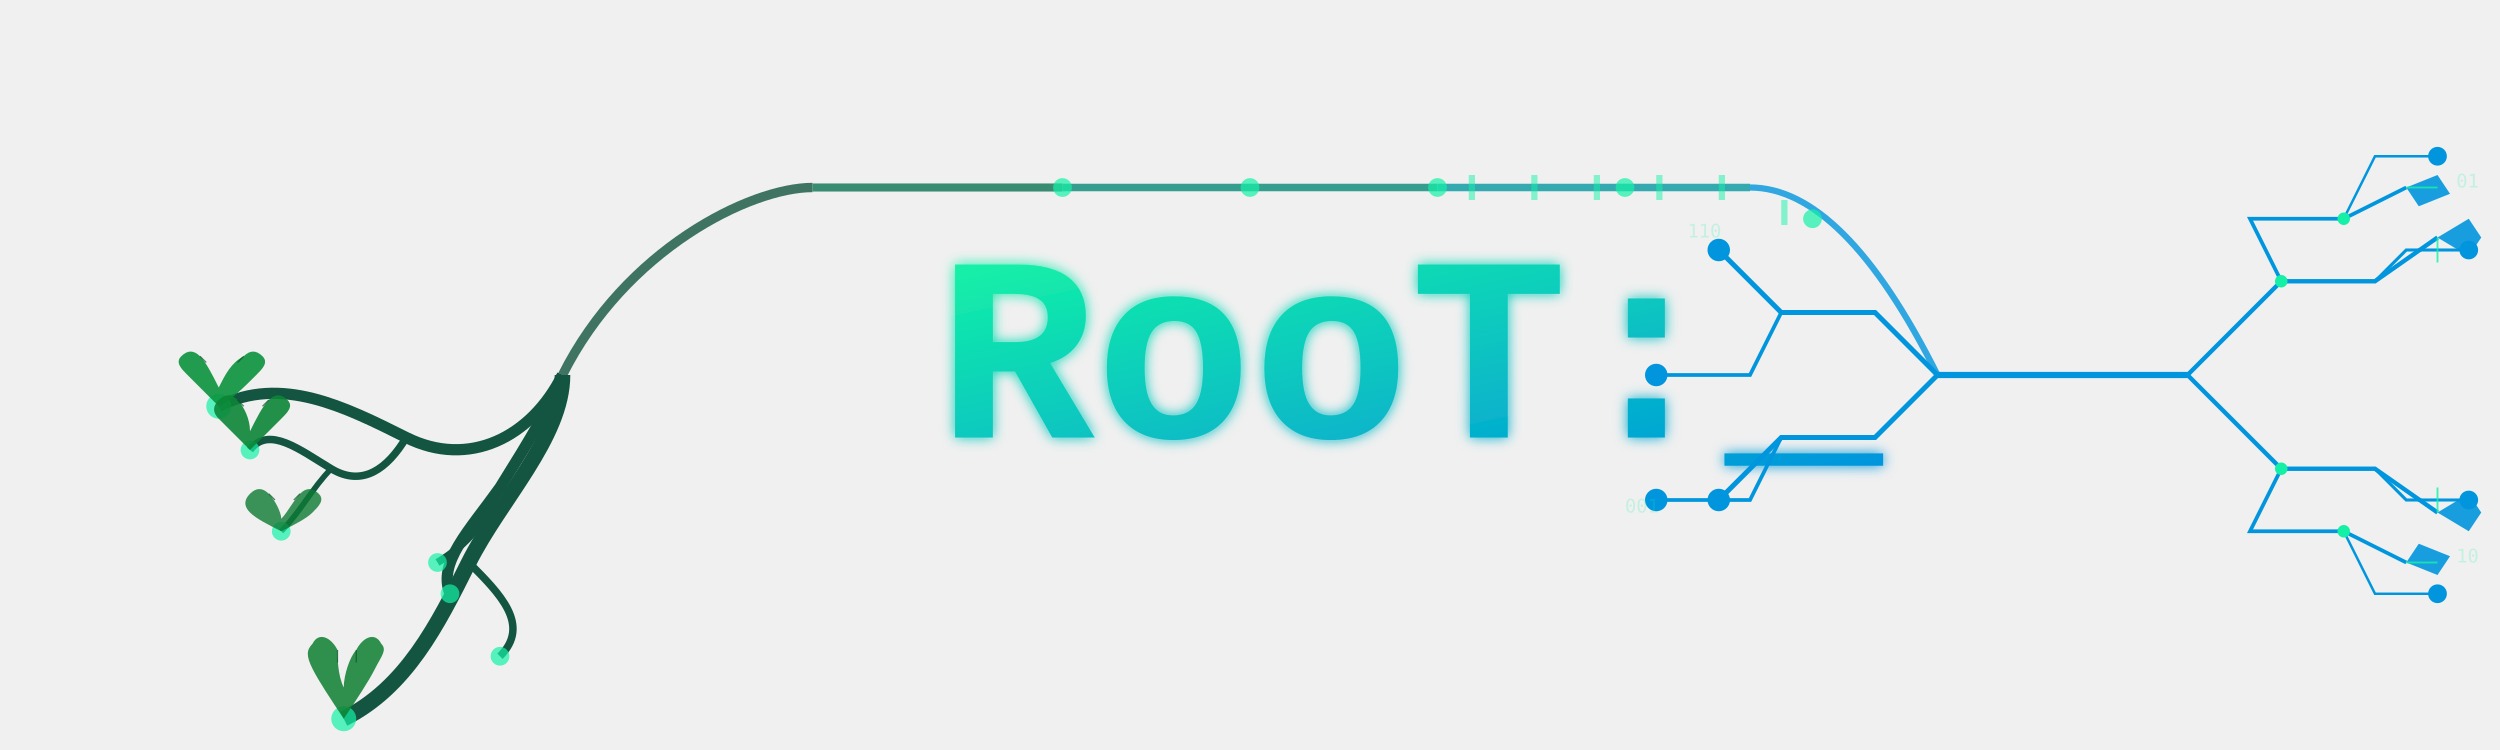
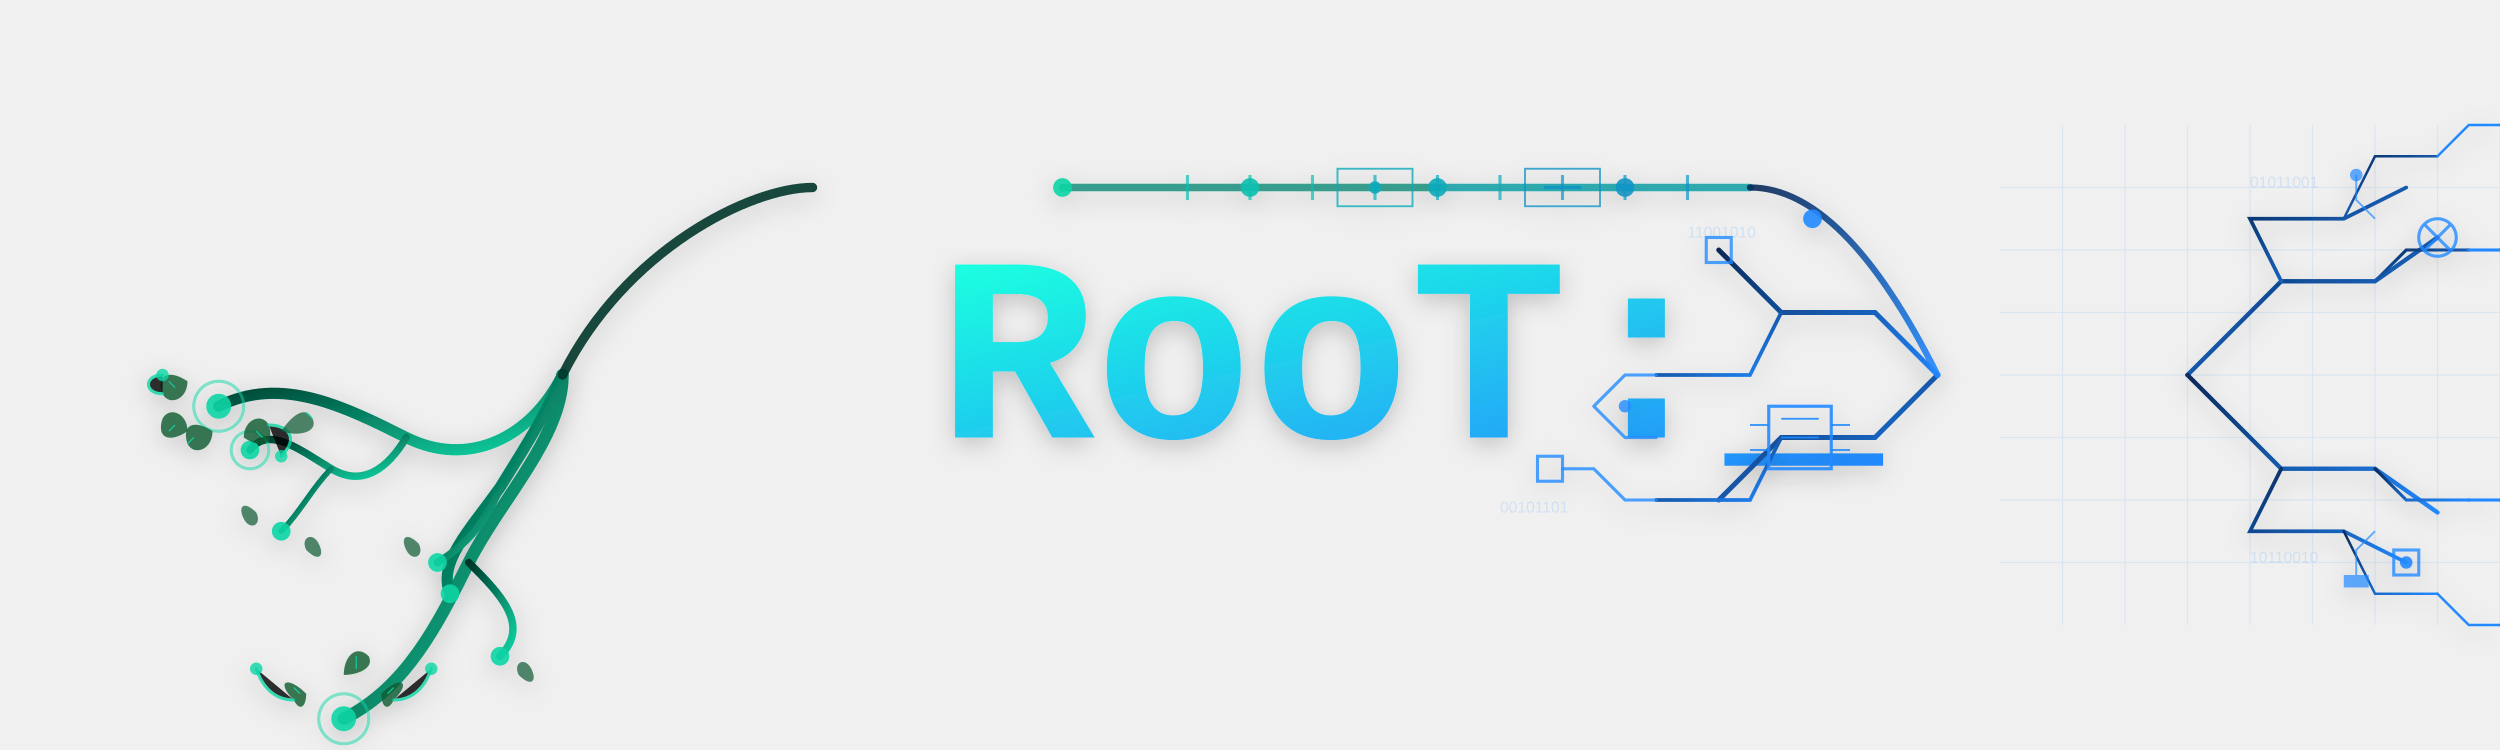
<svg xmlns="http://www.w3.org/2000/svg" viewBox="0 0 400 120">
  <defs>
    <linearGradient id="textGradient" x1="0%" y1="0%" x2="100%" y2="100%">
-       <stop offset="0%" stop-color="#14f1a7" />
-       <stop offset="100%" stop-color="#0095dd" />
+       <stop offset="0%" stop-color="#1dffe0" />
+       <stop offset="100%" stop-color="#2389ff" />
    </linearGradient>
-     <filter id="subtleGlow" x="-10%" y="-10%" width="120%" height="120%">
+     <linearGradient id="organicGradient" x1="0%" y1="0%" x2="100%" y2="100%">
+       <stop offset="0%" stop-color="#043628" />
+       <stop offset="100%" stop-color="#09d4a4" />
+     </linearGradient>
+     <linearGradient id="techGradient" x1="0%" y1="0%" x2="100%" y2="100%">
+       <stop offset="0%" stop-color="#072858" />
+       <stop offset="100%" stop-color="#2389ff" />
+     </linearGradient>
+     <filter id="softShadow" x="-10%" y="-10%" width="120%" height="140%">
+       <feGaussianBlur in="SourceAlpha" stdDeviation="2" />
+       <feOffset dx="0" dy="1" result="offsetblur" />
+       <feComponentTransfer>
+         <feFuncA type="linear" slope="0.2" />
+       </feComponentTransfer>
+       <feMerge>
+         <feMergeNode />
+         <feMergeNode in="SourceGraphic" />
+       </feMerge>
+     </filter>
+     <filter id="subtleGlow" x="-20%" y="-20%" width="140%" height="140%">
      <feGaussianBlur stdDeviation="1" result="blur" />
      <feComposite in="SourceGraphic" in2="blur" operator="over" />
    </filter>
+     <pattern id="subtleTexture" patternUnits="userSpaceOnUse" width="100" height="100" patternTransform="scale(0.15)">
+       <rect width="100" height="100" fill="none" />
+       <path d="M0,50 L100,50 M50,0 L50,100" stroke="#ffffff" stroke-width="0.5" opacity="0.03" />
+     </pattern>
  </defs>
-   <g filter="url(#subtleGlow)">
+   <rect width="400" height="120" fill="url(#subtleTexture)" opacity="0.5" />
+   <g filter="url(#softShadow)">
    <text x="150" y="70" font-family="'Courier New', monospace" font-size="42" font-weight="bold" fill="url(#textGradient)">RooT:_</text>
-   </g>
-   <g>
-     <path d="M90 60 C90 70, 80 80, 75 90 C70 100, 65 110, 55 115" stroke="#135540" stroke-width="2.5" fill="none" />
-     <path d="M90 60 C85 70, 75 75, 65 70 C55 65, 45 60, 35 65" stroke="#135540" stroke-width="1.8" fill="none" />
-     <path d="M65 70 C62 75, 58 78, 53 75 C48 72, 43 68, 40 72" stroke="#135540" stroke-width="1.2" fill="none" />
-     <path d="M53 75 C50 78, 48 82, 45 85" stroke="#135540" stroke-width="0.9" fill="none" />
-     <path d="M90 60 C88 65, 85 70, 80 78 C75 85, 70 90, 72 95" stroke="#135540" stroke-width="1.8" fill="none" />
-     <path d="M80 78 C78 83, 75 87, 70 90" stroke="#135540" stroke-width="1.2" fill="none" />
-     <path d="M75 90 C80 95, 85 100, 80 105" stroke="#135540" stroke-width="1.2" fill="none" />
-     <circle cx="35" cy="65" r="2" fill="#14f1a7" opacity="0.7" />
-     <circle cx="40" cy="72" r="1.5" fill="#14f1a7" opacity="0.7" />
-     <circle cx="45" cy="85" r="1.5" fill="#14f1a7" opacity="0.7" />
-     <circle cx="70" cy="90" r="1.5" fill="#14f1a7" opacity="0.7" />
-     <circle cx="80" cy="105" r="1.5" fill="#14f1a7" opacity="0.7" />
-     <circle cx="55" cy="115" r="2" fill="#14f1a7" opacity="0.7" />
-     <circle cx="72" cy="95" r="1.5" fill="#14f1a7" opacity="0.7" />
-     <path d="M35 65 C34 64, 32 62, 30 60 C29 59, 28 58, 29 57 C30 56, 31 56, 32 57 C33 58, 34 60, 35 62 C36 60, 37 58, 39 57 C40 56, 41 56, 42 57 C43 58, 42 59, 41 60 C39 62, 37 64, 35 65" fill="#0a923c" opacity="0.9" />
-     <path d="M40 72 C38 70, 36 68, 35 67 C34 66, 34 65, 35 64 C36 63, 37 63, 38 64 C39 65, 40 67, 40 69 C41 67, 42 65, 43 64 C44 63, 45 63, 46 64 C47 65, 46 66, 45 67 C44 68, 42 70, 40 72" fill="#0b8535" opacity="0.9" />
-     <path d="M45 85 C43 84, 41 83, 40 82 C39 81, 39 80, 40 79 C41 78, 42 78, 43 79 C44 80, 45 82, 45 83 C46 82, 47 80, 48 79 C49 78, 50 78, 51 79 C52 80, 51 81, 50 82 C49 83, 47 84, 45 85" fill="#0c7a33" opacity="0.8" />
-     <path d="M55 115 C53 112, 51 109, 50 107 C49 105, 49 104, 50 103 C51 101, 53 102, 54 104 C54 105, 54 108, 55 110 C55 108, 56 105, 57 104 C58 102, 60 101, 61 103 C62 104, 61 105, 60 107 C59 109, 57 112, 55 115" fill="#0d7e30" opacity="0.85" />
-     <path d="M32 57 L33 58 M39 57 L38 58" stroke="#085228" stroke-width="0.2" opacity="0.7" />
-     <path d="M38 64 L39 65 M43 64 L42 65" stroke="#085228" stroke-width="0.2" opacity="0.7" />
-     <path d="M43 79 L44 80 M48 79 L47 80" stroke="#085228" stroke-width="0.2" opacity="0.7" />
-     <path d="M54 104 L54 106 M57 104 L57 106" stroke="#085228" stroke-width="0.2" opacity="0.7" />
-   </g>
-   <g>
-     <path d="M310 60 L350 60" stroke="#0095dd" stroke-width="1" fill="none" />
-     <path d="M310 60 L300 50 L285 50 L275 40" stroke="#0095dd" stroke-width="0.8" fill="none" />
-     <path d="M285 50 L280 60 L265 60" stroke="#0095dd" stroke-width="0.6" fill="none" />
-     <path d="M310 60 L300 70 L285 70 L275 80" stroke="#0095dd" stroke-width="0.8" fill="none" />
-     <path d="M285 70 L280 80 L265 80" stroke="#0095dd" stroke-width="0.6" fill="none" />
-     <path d="M350 60 L365 45 L380 45 L390 38" stroke="#0095dd" stroke-width="0.7" fill="none" />
-     <path d="M380 45 L385 40 L395 40" stroke="#0095dd" stroke-width="0.5" fill="none" />
-     <path d="M365 45 L360 35 L375 35 L385 30" stroke="#0095dd" stroke-width="0.6" fill="none" />
-     <path d="M375 35 L380 25 L390 25" stroke="#0095dd" stroke-width="0.4" fill="none" />
-     <path d="M350 60 L365 75 L380 75 L390 82" stroke="#0095dd" stroke-width="0.7" fill="none" />
-     <path d="M380 75 L385 80 L395 80" stroke="#0095dd" stroke-width="0.5" fill="none" />
-     <path d="M365 75 L360 85 L375 85 L385 90" stroke="#0095dd" stroke-width="0.6" fill="none" />
-     <path d="M375 85 L380 95 L390 95" stroke="#0095dd" stroke-width="0.4" fill="none" />
-     <path d="M390 38 L395 35 L397 38 L395 41 Z" fill="#0095dd" opacity="0.9" />
-     <path d="M385 30 L390 28 L392 31 L387 33 Z" fill="#0095dd" opacity="0.9" />
-     <path d="M390 82 L395 85 L397 82 L395 79 Z" fill="#0095dd" opacity="0.9" />
-     <path d="M385 90 L390 92 L392 89 L387 87 Z" fill="#0095dd" opacity="0.9" />
-     <circle cx="275" cy="40" r="1.8" fill="#0095dd" />
-     <circle cx="265" cy="60" r="1.8" fill="#0095dd" />
-     <circle cx="275" cy="80" r="1.8" fill="#0095dd" />
-     <circle cx="265" cy="80" r="1.8" fill="#0095dd" />
-     <circle cx="390" cy="25" r="1.5" fill="#0095dd" />
-     <circle cx="395" cy="40" r="1.5" fill="#0095dd" />
-     <circle cx="395" cy="80" r="1.5" fill="#0095dd" />
-     <circle cx="390" cy="95" r="1.5" fill="#0095dd" />
-     <circle cx="365" cy="45" r="1" fill="#14f1a7">
-       <animate attributeName="opacity" values="1;0.2;1" dur="2s" repeatCount="indefinite" />
-     </circle>
-     <circle cx="375" cy="35" r="1" fill="#14f1a7">
-       <animate attributeName="opacity" values="0.2;1;0.2" dur="2s" repeatCount="indefinite" />
-     </circle>
-     <circle cx="365" cy="75" r="1" fill="#14f1a7">
-       <animate attributeName="opacity" values="0.4;1;0.4" dur="2.5s" repeatCount="indefinite" />
-     </circle>
-     <circle cx="375" cy="85" r="1" fill="#14f1a7">
-       <animate attributeName="opacity" values="1;0.3;1" dur="2.5s" repeatCount="indefinite" />
-     </circle>
-     <line x1="385" y1="30" x2="390" y2="30" stroke="#14f1a7" stroke-width="0.3" opacity="0.8" />
-     <line x1="385" y1="90" x2="390" y2="90" stroke="#14f1a7" stroke-width="0.3" opacity="0.8" />
-     <line x1="390" y1="38" x2="390" y2="42" stroke="#14f1a7" stroke-width="0.3" opacity="0.8" />
-     <line x1="390" y1="82" x2="390" y2="78" stroke="#14f1a7" stroke-width="0.3" opacity="0.8" />
-   </g>
-   <g>
-     <path d="M90 60 C100 40, 120 30, 130 30" stroke="#135540" stroke-width="1.5" fill="none" opacity="0.8" />
-     <path d="M130 30 C140 30, 150 30, 170 30" stroke="#0b7252" stroke-width="1.3" fill="none" opacity="0.8" />
-     <path d="M170 30 C190 30, 210 30, 230 30" stroke="#088a75" stroke-width="1.2" fill="none" opacity="0.8" />
-     <path d="M230 30 C250 30, 270 30, 280 30" stroke="#0599a0" stroke-width="1.2" fill="none" opacity="0.8" />
-     <path d="M280 30 C290 30, 300 40, 310 60" stroke="#0095dd" stroke-width="1" fill="none" opacity="0.8" />
-     <circle cx="170" cy="30" r="1.5" fill="#14f1a7" opacity="0.7" />
-     <circle cx="200" cy="30" r="1.5" fill="#14f1a7" opacity="0.7" />
-     <circle cx="230" cy="30" r="1.5" fill="#14f1a7" opacity="0.7" />
-     <circle cx="260" cy="30" r="1.5" fill="#14f1a7" opacity="0.7" />
-     <circle cx="290" cy="35" r="1.5" fill="#14f1a7" opacity="0.7" />
-     <rect x="235" y="28" width="1" height="4" fill="#14f1a7" opacity="0.5" />
-     <rect x="245" y="28" width="1" height="4" fill="#14f1a7" opacity="0.5" />
-     <rect x="255" y="28" width="1" height="4" fill="#14f1a7" opacity="0.5" />
-     <rect x="265" y="28" width="1" height="4" fill="#14f1a7" opacity="0.5" />
-     <rect x="275" y="28" width="1" height="4" fill="#14f1a7" opacity="0.5" />
-     <rect x="285" y="32" width="1" height="4" fill="#14f1a7" opacity="0.5" />
-   </g>
-   <g opacity="0.2">
-     <text x="393" y="30" font-family="monospace" font-size="3" fill="#14f1a7">01</text>
-     <text x="393" y="90" font-family="monospace" font-size="3" fill="#14f1a7">10</text>
-     <text x="270" y="38" font-family="monospace" font-size="3" fill="#14f1a7">110</text>
-     <text x="260" y="82" font-family="monospace" font-size="3" fill="#14f1a7">001</text>
+     <line x1="150" y1="76" x2="265" y2="76" stroke="url(#textGradient)" stroke-width="0.8" opacity="0.7" />
+   </g>
+   <g filter="url(#softShadow)">
+     <path d="M90 60 C90 70, 80 80, 75 90 C70 100, 65 110, 55 115" stroke="url(#organicGradient)" stroke-width="2" fill="none" stroke-linecap="round" />
+     <path d="M90 60 C85 70, 75 75, 65 70 C55 65, 45 60, 35 65" stroke="url(#organicGradient)" stroke-width="1.8" fill="none" stroke-linecap="round" />
+     <path d="M65 70 C62 75, 58 78, 53 75 C48 72, 43 68, 40 72" stroke="url(#organicGradient)" stroke-width="1.2" fill="none" stroke-linecap="round" />
+     <path d="M53 75 C50 78, 48 82, 45 85" stroke="url(#organicGradient)" stroke-width="0.9" fill="none" stroke-linecap="round" />
+     <path d="M90 60 C88 65, 85 70, 80 78 C75 85, 70 90, 72 95" stroke="url(#organicGradient)" stroke-width="1.8" fill="none" stroke-linecap="round" />
+     <path d="M80 78 C78 83, 75 87, 70 90" stroke="url(#organicGradient)" stroke-width="1.2" fill="none" stroke-linecap="round" />
+     <path d="M75 90 C80 95, 85 100, 80 105" stroke="url(#organicGradient)" stroke-width="1.2" fill="none" stroke-linecap="round" />
+     <circle cx="35" cy="65" r="2" fill="#09d4a4" opacity="0.9" />
+     <circle cx="35" cy="65" r="4" stroke="#09d4a4" stroke-width="0.5" fill="none" opacity="0.5" />
+     <circle cx="40" cy="72" r="1.5" fill="#09d4a4" opacity="0.9" />
+     <circle cx="40" cy="72" r="3" stroke="#09d4a4" stroke-width="0.5" fill="none" opacity="0.5" />
+     <circle cx="45" cy="85" r="1.5" fill="#09d4a4" opacity="0.9" />
+     <circle cx="70" cy="90" r="1.5" fill="#09d4a4" opacity="0.9" />
+     <circle cx="80" cy="105" r="1.5" fill="#09d4a4" opacity="0.9" />
+     <circle cx="55" cy="115" r="2" fill="#09d4a4" opacity="0.9" />
+     <circle cx="55" cy="115" r="4" stroke="#09d4a4" stroke-width="0.5" fill="none" opacity="0.5" />
+     <circle cx="72" cy="95" r="1.5" fill="#09d4a4" opacity="0.9" />
+     <g transform="translate(35, 65)">
+       <path d="M-5,-4 C-8,-6 -10,-5 -9,-2 C-8,0 -5,-1 -5,-4" fill="#075a32" opacity="0.8" />
+       <path d="M-5,4 C-8,6 -10,5 -9,2 C-8,0 -5,1 -5,4" fill="#075a32" opacity="0.8" />
+       <path d="M4,5 C7,7 9,6 8,3 C7,1 4,2 4,5" fill="#075a32" opacity="0.8" />
+       <path d="M-8,-4 L-7,-3" stroke="#09d4a4" stroke-width="0.2" opacity="0.9" />
+       <path d="M-8,4 L-7,3" stroke="#09d4a4" stroke-width="0.2" opacity="0.9" />
+       <path d="M7,5 L6,4" stroke="#09d4a4" stroke-width="0.2" opacity="0.9" />
+       <path d="M-9,-2 C-12,-2 -12,-5 -9,-5" stroke="#09d4a4" stroke-width="0.5" opacity="0.8" stroke-linecap="round" />
+       <circle cx="-9" cy="-5" r="1" fill="#09d4a4" opacity="0.8" />
+       <path d="M8,3 C11,3 13,5 10,8" stroke="#09d4a4" stroke-width="0.5" opacity="0.8" stroke-linecap="round" />
+       <circle cx="10" cy="8" r="1" fill="#09d4a4" opacity="0.8" />
+     </g>
+     <g transform="translate(55, 115)">
+       <path d="M-6,-4 C-9,-7 -11,-6 -8,-3 C-7,-1 -6,-2 -6,-4" fill="#075a32" opacity="0.8" />
+       <path d="M6,-4 C9,-7 11,-6 8,-3 C7,-1 6,-2 6,-4" fill="#075a32" opacity="0.8" />
+       <path d="M0,-7 C0,-10 2,-12 4,-10 C5,-8 2,-7 0,-7" fill="#075a32" opacity="0.8" />
+       <path d="M-8,-5 L-7,-4" stroke="#09d4a4" stroke-width="0.2" opacity="0.9" />
+       <path d="M8,-5 L7,-4" stroke="#09d4a4" stroke-width="0.2" opacity="0.9" />
+       <path d="M2,-10 L2,-8" stroke="#09d4a4" stroke-width="0.2" opacity="0.9" />
+       <path d="M-8,-3 C-11,-3 -13,-5 -14,-8" stroke="#09d4a4" stroke-width="0.5" opacity="0.8" stroke-linecap="round" />
+       <circle cx="-14" cy="-8" r="1" fill="#09d4a4" opacity="0.8" />
+       <path d="M8,-3 C11,-3 13,-5 14,-8" stroke="#09d4a4" stroke-width="0.5" opacity="0.8" stroke-linecap="round" />
+       <circle cx="14" cy="-8" r="1" fill="#09d4a4" opacity="0.8" />
+     </g>
+     <g transform="translate(40, 72)">
+       <path d="M-6,-3 C-9,-5 -11,-4 -10,-1 C-9,1 -6,0 -6,-3" fill="#075a32" opacity="0.8" />
+       <path d="M-10,-1 L-9,-2" stroke="#09d4a4" stroke-width="0.2" opacity="0.9" />
+       <path d="M5,-3 C7,-6 9,-7 10,-5 C11,-3 8,-2 5,-3" fill="#075a32" opacity="0.7" />
+       <path d="M10,-5 L9,-6" stroke="#09d4a4" stroke-width="0.2" opacity="0.9" />
+     </g>
+     <g transform="translate(45, 85)">
+       <path d="M-4,-3 C-6,-5 -7,-4 -6,-2 C-5,0 -3,-1 -4,-3" fill="#075a32" opacity="0.7" />
+       <path d="M4,3 C6,5 7,4 6,2 C5,0 3,1 4,3" fill="#075a32" opacity="0.7" />
+     </g>
+     <g transform="translate(70, 90)">
+       <path d="M-3,-3 C-5,-5 -6,-4 -5,-2 C-4,0 -2,-1 -3,-3" fill="#075a32" opacity="0.7" />
+     </g>
+     <g transform="translate(80, 105)">
+       <path d="M3,3 C5,5 6,4 5,2 C4,0 2,1 3,3" fill="#075a32" opacity="0.7" />
+     </g>
+   </g>
+   <g filter="url(#softShadow)">
+     <path d="M310 60 L350 60" stroke="url(#techGradient)" stroke-width="1" fill="none" stroke-linecap="round" />
+     <path d="M310 60 L300 50 L285 50 L275 40" stroke="url(#techGradient)" stroke-width="0.8" fill="none" stroke-linecap="round" />
+     <path d="M285 50 L280 60 L265 60" stroke="url(#techGradient)" stroke-width="0.6" fill="none" stroke-linecap="round" />
+     <path d="M310 60 L300 70 L285 70 L275 80" stroke="url(#techGradient)" stroke-width="0.8" fill="none" stroke-linecap="round" />
+     <path d="M285 70 L280 80 L265 80" stroke="url(#techGradient)" stroke-width="0.6" fill="none" stroke-linecap="round" />
+     <path d="M350 60 L365 45 L380 45 L390 38" stroke="url(#techGradient)" stroke-width="0.7" fill="none" stroke-linecap="round" />
+     <path d="M380 45 L385 40 L395 40" stroke="url(#techGradient)" stroke-width="0.5" fill="none" stroke-linecap="round" />
+     <path d="M365 45 L360 35 L375 35 L385 30" stroke="url(#techGradient)" stroke-width="0.6" fill="none" stroke-linecap="round" />
+     <path d="M375 35 L380 25 L390 25" stroke="url(#techGradient)" stroke-width="0.4" fill="none" stroke-linecap="round" />
+     <path d="M350 60 L365 75 L380 75 L390 82" stroke="url(#techGradient)" stroke-width="0.7" fill="none" stroke-linecap="round" />
+     <path d="M380 75 L385 80 L395 80" stroke="url(#techGradient)" stroke-width="0.5" fill="none" stroke-linecap="round" />
+     <path d="M365 75 L360 85 L375 85 L385 90" stroke="url(#techGradient)" stroke-width="0.6" fill="none" stroke-linecap="round" />
+     <path d="M375 85 L380 95 L390 95" stroke="url(#techGradient)" stroke-width="0.4" fill="none" stroke-linecap="round" />
+     <path d="M395 40 L400 40 L405 35" stroke="#2389ff" stroke-width="0.5" fill="none" stroke-linecap="round" />
+     <path d="M405 35 L410 35" stroke="#2389ff" stroke-width="0.5" fill="none" stroke-linecap="round" />
+     <circle cx="410" cy="35" r="1.5" fill="#2389ff" opacity="0.9" />
+     <path d="M390 25 L395 20 L400 20" stroke="#2389ff" stroke-width="0.4" fill="none" stroke-linecap="round" />
+     <path d="M400 20 L405 15 L410 15" stroke="#2389ff" stroke-width="0.4" fill="none" stroke-linecap="round" />
+     <circle cx="410" cy="15" r="1" fill="#2389ff" opacity="0.9" />
+     <path d="M410 15 L410 25 L410 35" stroke="#2389ff" stroke-width="0.3" fill="none" stroke-linecap="round" />
+     <path d="M395 80 L400 80 L405 85" stroke="#2389ff" stroke-width="0.5" fill="none" stroke-linecap="round" />
+     <path d="M405 85 L410 85" stroke="#2389ff" stroke-width="0.5" fill="none" stroke-linecap="round" />
+     <circle cx="410" cy="85" r="1.5" fill="#2389ff" opacity="0.9" />
+     <path d="M390 95 L395 100 L400 100" stroke="#2389ff" stroke-width="0.4" fill="none" stroke-linecap="round" />
+     <path d="M400 100 L405 105 L410 105" stroke="#2389ff" stroke-width="0.4" fill="none" stroke-linecap="round" />
+     <circle cx="410" cy="105" r="1" fill="#2389ff" opacity="0.9" />
+     <path d="M410 85 L410 95 L410 105" stroke="#2389ff" stroke-width="0.3" fill="none" stroke-linecap="round" />
+     <path d="M410 15 C415 25, 420 45, 410 60 C400 75, 405 95, 410 105" stroke="#2389ff" stroke-width="0.5" fill="none" stroke-linecap="round" />
+     <circle cx="410" cy="60" r="2" fill="#2389ff" opacity="0.9" />
+     <circle cx="410" cy="60" r="4" stroke="#2389ff" stroke-width="0.3" fill="none" opacity="0.7" />
+     <circle cx="415" cy="30" r="1" fill="#2389ff" opacity="0.8" />
+     <circle cx="415" cy="90" r="1" fill="#2389ff" opacity="0.8" />
+     <rect x="408" y="44" width="4" height="4" stroke="#2389ff" stroke-width="0.3" fill="none" opacity="0.8" />
+     <rect x="408" y="72" width="4" height="4" stroke="#2389ff" stroke-width="0.3" fill="none" opacity="0.8" />
+     <rect x="273" y="38" width="4" height="4" stroke="#2389ff" stroke-width="0.5" fill="none" opacity="0.8" />
+     <path d="M265 60 L260 60 L255 65 L260 70 L265 70" stroke="#2389ff" stroke-width="0.5" fill="none" opacity="0.8" stroke-linecap="round" stroke-linejoin="round" />
+     <circle cx="260" cy="65" r="1" fill="#2389ff" opacity="0.8" />
+     <path d="M265 80 L260 80 L255 75 L250 75" stroke="#2389ff" stroke-width="0.5" fill="none" opacity="0.8" stroke-linecap="round" />
+     <rect x="246" y="73" width="4" height="4" stroke="#2389ff" stroke-width="0.5" fill="none" opacity="0.8" />
+     <g transform="translate(390, 38)">
+       <circle cx="0" cy="0" r="3" stroke="#2389ff" stroke-width="0.5" fill="none" opacity="0.8" />
+       <path d="M-2,-2 L2,2 M-2,2 L2,-2" stroke="#2389ff" stroke-width="0.5" opacity="0.8" />
+     </g>
+     <g transform="translate(385, 90)">
+       <rect x="-2" y="-2" width="4" height="4" stroke="#2389ff" stroke-width="0.5" fill="none" opacity="0.8" />
+       <circle cx="0" cy="0" r="1" fill="#2389ff" opacity="0.9" />
+     </g>
+     <path d="M380 35 L377 32 L377 28" stroke="#2389ff" stroke-width="0.3" fill="none" opacity="0.7" />
+     <circle cx="377" cy="28" r="1" fill="#2389ff" opacity="0.7" />
+     <path d="M380 85 L377 88 L377 92" stroke="#2389ff" stroke-width="0.3" fill="none" opacity="0.7" />
+     <rect x="375" y="92" width="4" height="2" fill="#2389ff" opacity="0.7" />
+     <rect x="283" y="65" width="10" height="10" stroke="#2389ff" stroke-width="0.5" fill="none" opacity="0.9" />
+     <line x1="285" y1="67" x2="291" y2="67" stroke="#2389ff" stroke-width="0.3" opacity="0.9" />
+     <line x1="285" y1="70" x2="291" y2="70" stroke="#2389ff" stroke-width="0.3" opacity="0.9" />
+     <line x1="285" y1="73" x2="291" y2="73" stroke="#2389ff" stroke-width="0.3" opacity="0.9" />
+     <path d="M283 68 L280 68 M283 72 L280 72" stroke="#2389ff" stroke-width="0.3" opacity="0.9" />
+     <path d="M293 68 L296 68 M293 72 L296 72" stroke="#2389ff" stroke-width="0.3" opacity="0.9" />
+   </g>
+   <g filter="url(#softShadow)">
+     <path d="M90 60 C100 40, 120 30, 130 30" stroke="#043628" stroke-width="1.5" fill="none" opacity="0.9" stroke-linecap="round" />
+     <path d="M130 30 C140 30, 150 30, 170 30" stroke="url(#organicGradient)" stroke-width="1.3" fill="none" opacity="0.8" stroke-linecap="round" />
+     <path d="M170 30 C190 30, 210 30, 230 30" stroke="#088a75" stroke-width="1.2" fill="none" opacity="0.8" stroke-linecap="round" />
+     <path d="M230 30 C250 30, 270 30, 280 30" stroke="#0599a0" stroke-width="1.2" fill="none" opacity="0.8" stroke-linecap="round" />
+     <path d="M280 30 C290 30, 300 40, 310 60" stroke="url(#techGradient)" stroke-width="1" fill="none" opacity="0.9" stroke-linecap="round" />
+     <circle cx="170" cy="30" r="1.5" fill="#09d4a4" opacity="0.9" />
+     <circle cx="200" cy="30" r="1.5" fill="#0cbfb0" opacity="0.9" />
+     <circle cx="230" cy="30" r="1.5" fill="#0faaba" opacity="0.9" />
+     <circle cx="260" cy="30" r="1.5" fill="#1294c5" opacity="0.9" />
+     <circle cx="290" cy="35" r="1.5" fill="#2389ff" opacity="0.9" />
+     <line x1="190" y1="28" x2="190" y2="32" stroke="#0cbfb0" stroke-width="0.5" opacity="0.7" />
+     <line x1="200" y1="28" x2="200" y2="32" stroke="#0cbfb0" stroke-width="0.5" opacity="0.7" />
+     <line x1="210" y1="28" x2="210" y2="32" stroke="#0cbfb0" stroke-width="0.5" opacity="0.7" />
+     <line x1="220" y1="28" x2="220" y2="32" stroke="#0faaba" stroke-width="0.5" opacity="0.7" />
+     <line x1="230" y1="28" x2="230" y2="32" stroke="#0faaba" stroke-width="0.5" opacity="0.7" />
+     <line x1="240" y1="28" x2="240" y2="32" stroke="#0faaba" stroke-width="0.5" opacity="0.7" />
+     <line x1="250" y1="28" x2="250" y2="32" stroke="#1294c5" stroke-width="0.5" opacity="0.7" />
+     <line x1="260" y1="28" x2="260" y2="32" stroke="#1294c5" stroke-width="0.5" opacity="0.7" />
+     <line x1="270" y1="28" x2="270" y2="32" stroke="#1294c5" stroke-width="0.5" opacity="0.7" />
+     <rect x="214" y="27" width="12" height="6" fill="none" stroke="#0faaba" stroke-width="0.3" opacity="0.8" />
+     <circle cx="220" cy="30" r="1" fill="#0faaba" opacity="0.9" />
+     <rect x="244" y="27" width="12" height="6" fill="none" stroke="#1294c5" stroke-width="0.3" opacity="0.8" />
+     <line x1="247" y1="30" x2="253" y2="30" stroke="#1294c5" stroke-width="0.5" opacity="0.9" />
+   </g>
+   <g opacity="0.15">
+     <text x="360" y="30" font-family="'Arial', sans-serif" font-size="2.5" fill="#2389ff">01011001</text>
+     <text x="360" y="90" font-family="'Arial', sans-serif" font-size="2.5" fill="#2389ff">10110010</text>
+     <text x="270" y="38" font-family="'Arial', sans-serif" font-size="2.5" fill="#2389ff">11001010</text>
+     <text x="240" y="82" font-family="'Arial', sans-serif" font-size="2.5" fill="#2389ff">00101101</text>
+   </g>
+   <g opacity="0.1">
+     <line x1="320" y1="30" x2="420" y2="30" stroke="#2389ff" stroke-width="0.2" />
+     <line x1="320" y1="40" x2="420" y2="40" stroke="#2389ff" stroke-width="0.2" />
+     <line x1="320" y1="50" x2="420" y2="50" stroke="#2389ff" stroke-width="0.2" />
+     <line x1="320" y1="60" x2="420" y2="60" stroke="#2389ff" stroke-width="0.2" />
+     <line x1="320" y1="70" x2="420" y2="70" stroke="#2389ff" stroke-width="0.2" />
+     <line x1="320" y1="80" x2="420" y2="80" stroke="#2389ff" stroke-width="0.2" />
+     <line x1="320" y1="90" x2="420" y2="90" stroke="#2389ff" stroke-width="0.2" />
+     <line x1="330" y1="20" x2="330" y2="100" stroke="#2389ff" stroke-width="0.2" />
+     <line x1="340" y1="20" x2="340" y2="100" stroke="#2389ff" stroke-width="0.2" />
+     <line x1="350" y1="20" x2="350" y2="100" stroke="#2389ff" stroke-width="0.2" />
+     <line x1="360" y1="20" x2="360" y2="100" stroke="#2389ff" stroke-width="0.2" />
+     <line x1="370" y1="20" x2="370" y2="100" stroke="#2389ff" stroke-width="0.2" />
+     <line x1="380" y1="20" x2="380" y2="100" stroke="#2389ff" stroke-width="0.2" />
+     <line x1="390" y1="20" x2="390" y2="100" stroke="#2389ff" stroke-width="0.2" />
+     <line x1="400" y1="20" x2="400" y2="100" stroke="#2389ff" stroke-width="0.2" />
+     <line x1="410" y1="20" x2="410" y2="100" stroke="#2389ff" stroke-width="0.2" />
  </g>
</svg>
